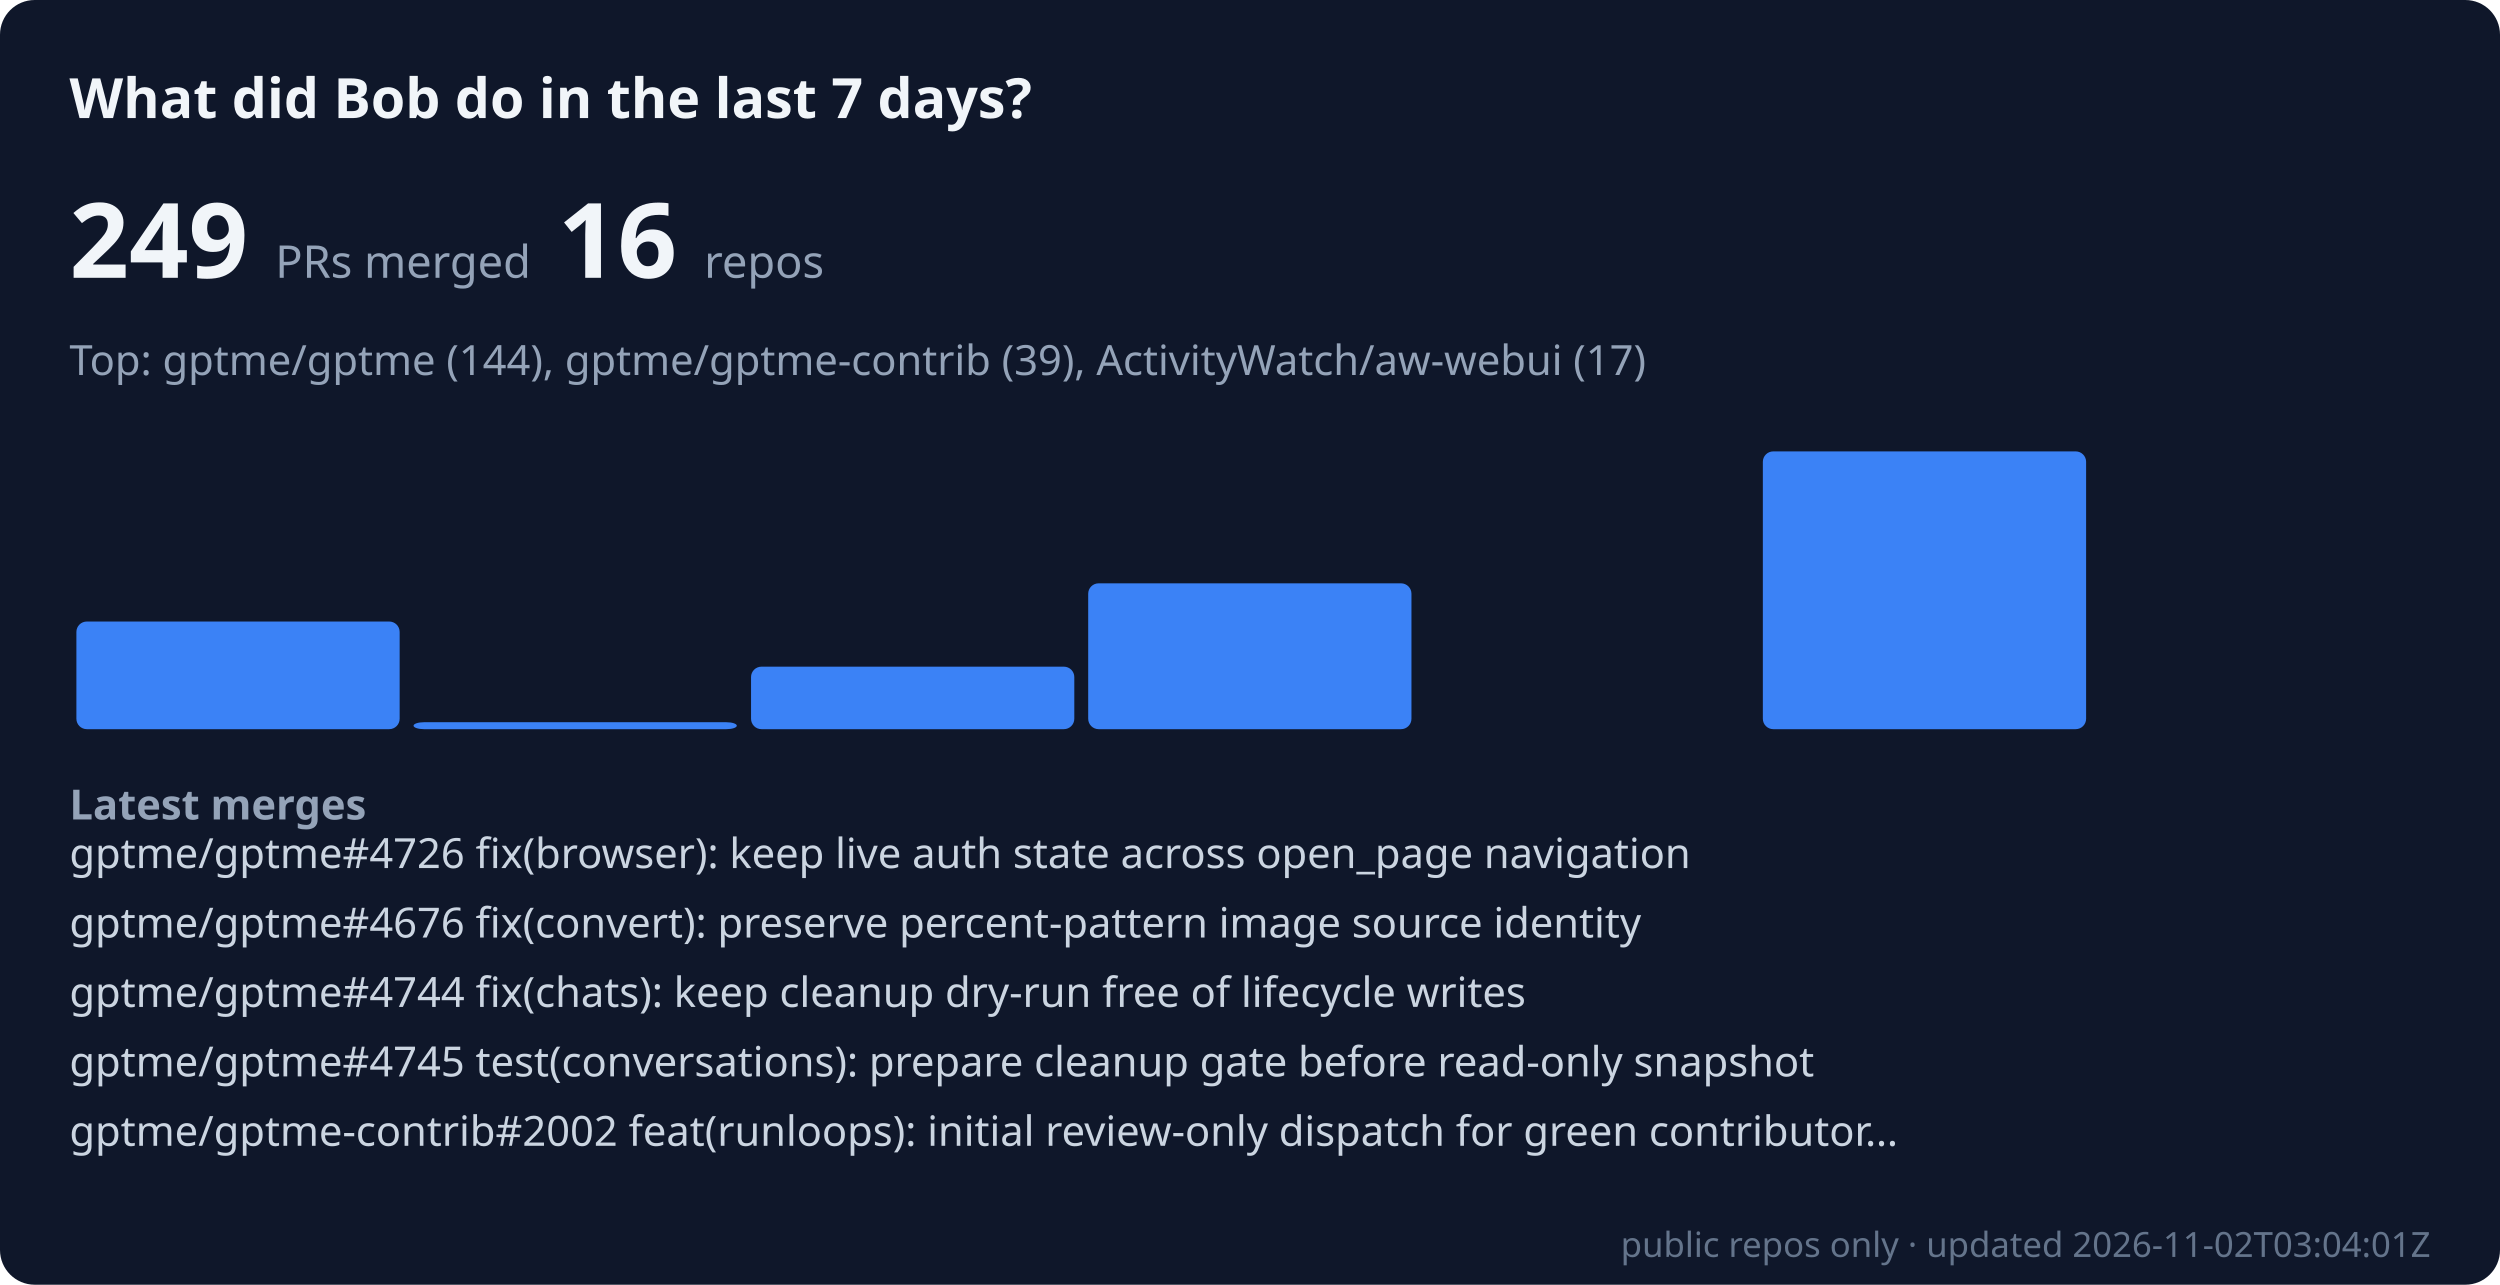
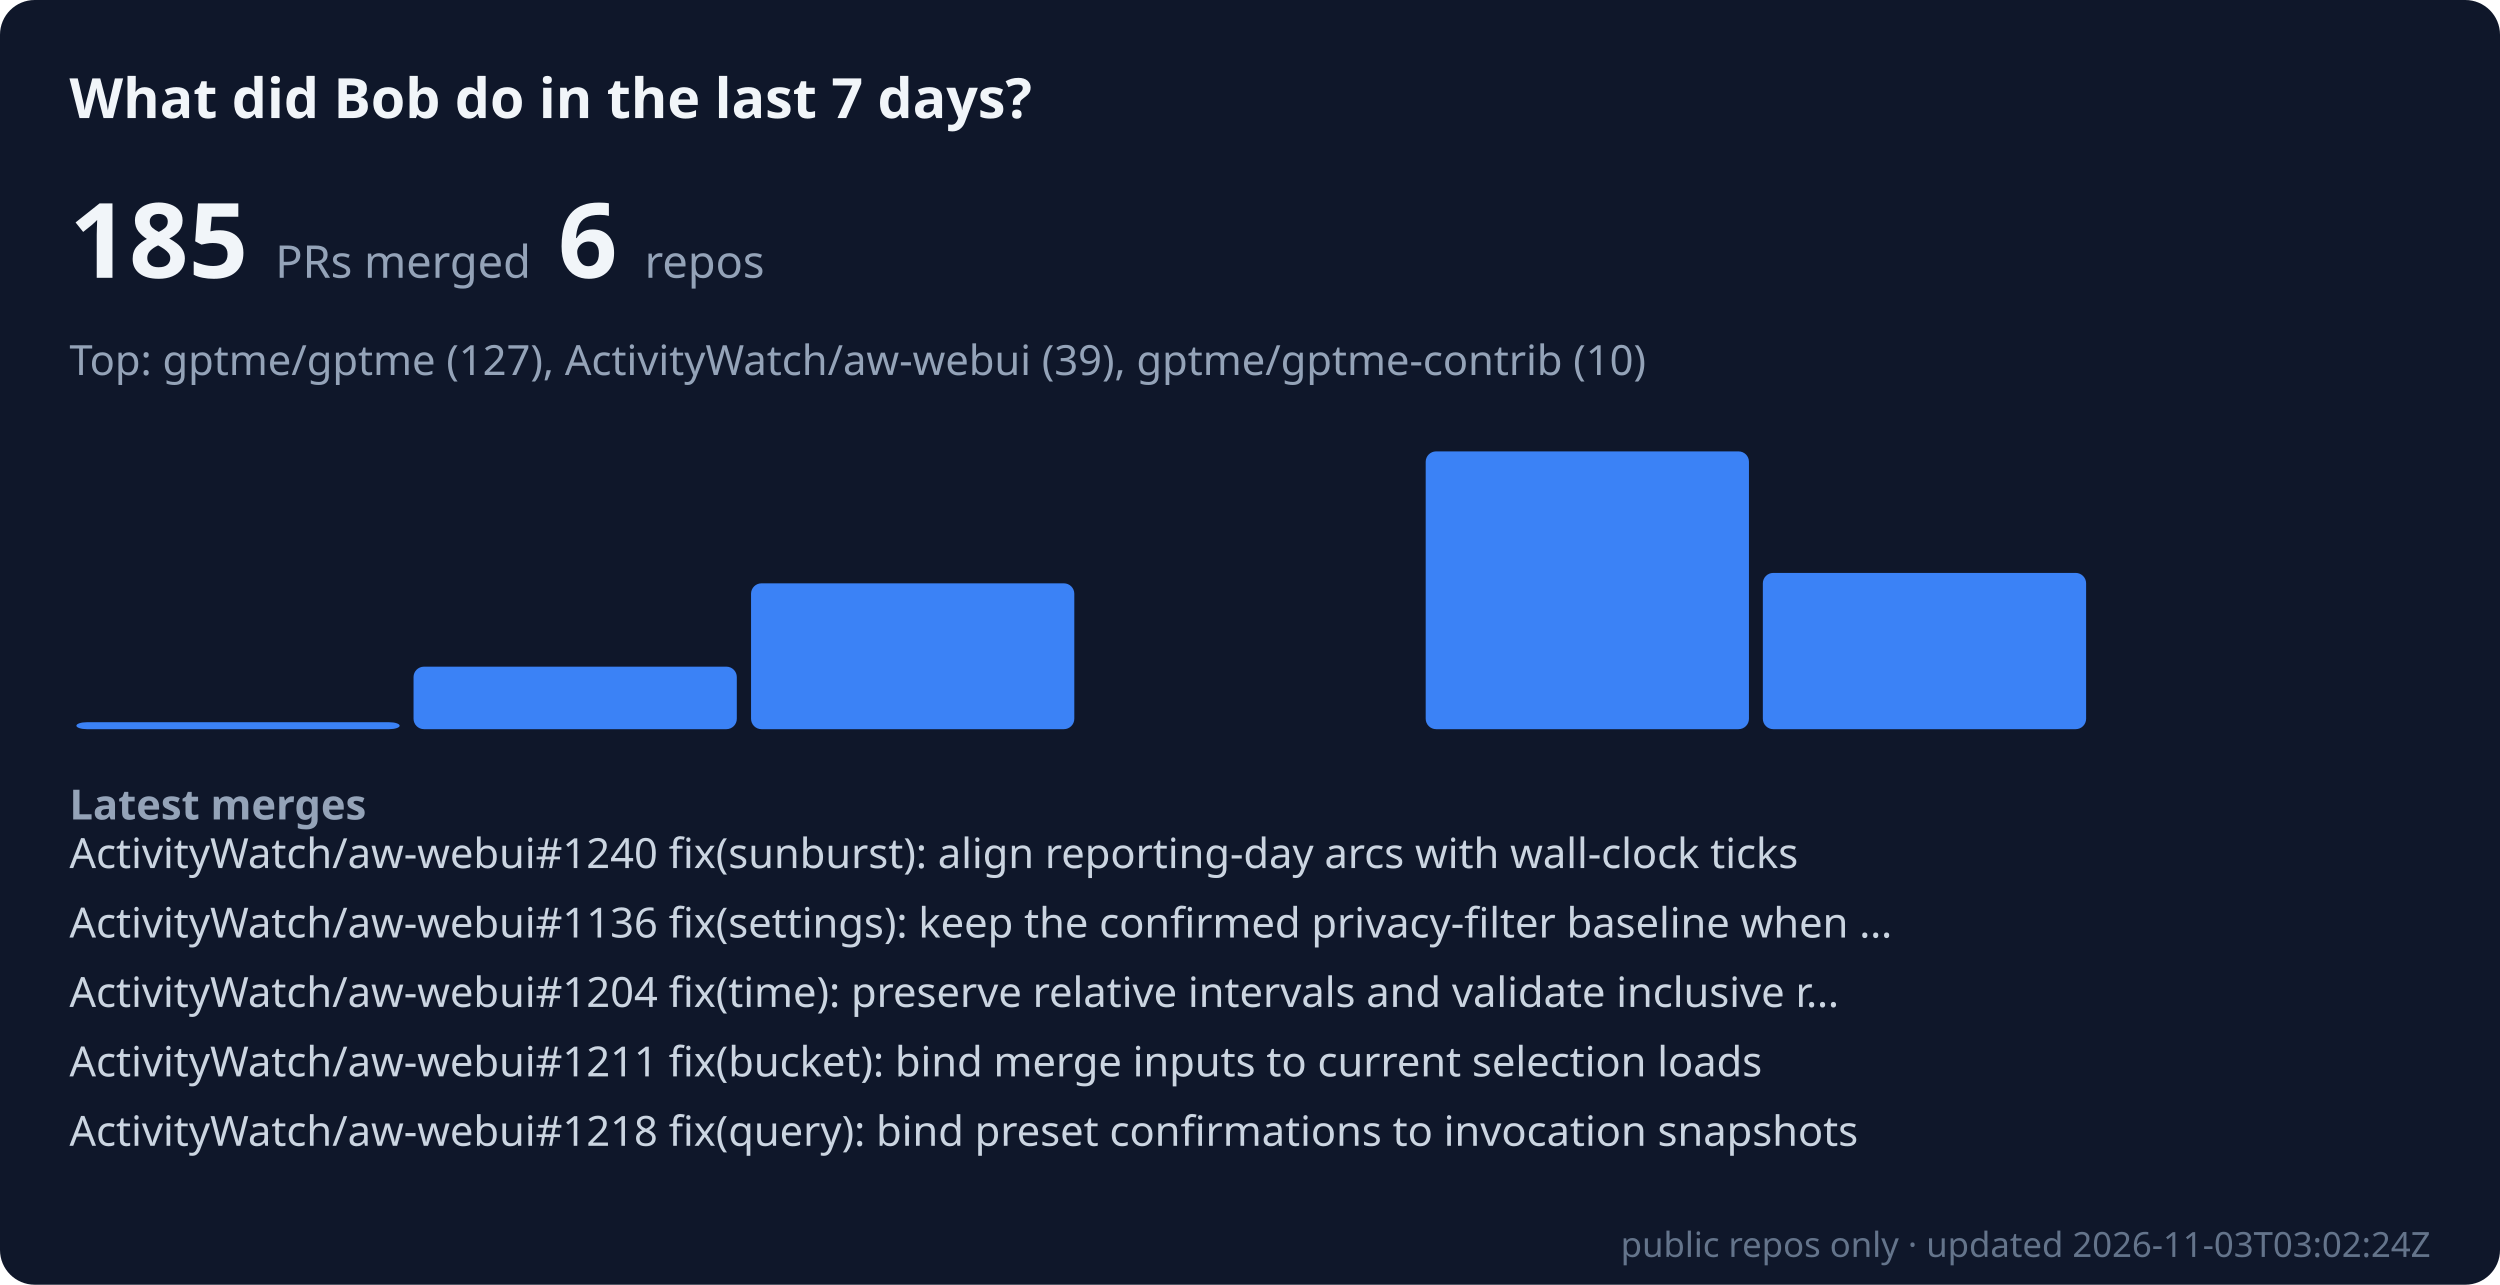
- <svg xmlns="http://www.w3.org/2000/svg" viewBox="0 0 720 370" width="100%" role="img" aria-label="Bob merged 249 public PRs across 16 repos in the last 7 days" font-family="system-ui, sans-serif">
+ <svg xmlns="http://www.w3.org/2000/svg" viewBox="0 0 720 370" width="100%" role="img" aria-label="Bob merged 185 public PRs across 6 repos in the last 7 days" font-family="system-ui, sans-serif">
  <rect width="720" height="370" rx="10" fill="#0f172a" />
  <text x="20" y="34" font-size="16" font-weight="600" fill="#f1f5f9">What did Bob do in the last 7 days?</text>
-   <text x="20" y="80" font-size="30" font-weight="700" fill="#f1f5f9">249 <tspan font-size="13" font-weight="400" fill="#94a3b8">PRs merged</tspan>  16 <tspan font-size="13" font-weight="400" fill="#94a3b8">repos</tspan>
+   <text x="20" y="80" font-size="30" font-weight="700" fill="#f1f5f9">185 <tspan font-size="13" font-weight="400" fill="#94a3b8">PRs merged</tspan>  6 <tspan font-size="13" font-weight="400" fill="#94a3b8">repos</tspan>
  </text>
-   <text x="20" y="108" font-size="12" fill="#94a3b8">Top: gptme/gptme (144), gptme/gptme-contrib (39), ActivityWatch/aw-webui (17)</text>
-   <rect x="22.0" y="179" width="93.1" height="31" rx="3" fill="#3b82f6" />
-   <rect x="119.1" y="208" width="93.1" height="2" rx="3" fill="#3b82f6" />
-   <rect x="216.3" y="192" width="93.1" height="18" rx="3" fill="#3b82f6" />
-   <rect x="313.4" y="168" width="93.1" height="42" rx="3" fill="#3b82f6" />
-   <rect x="410.6" y="210" width="93.1" height="0" rx="3" fill="#3b82f6" />
-   <rect x="507.7" y="130" width="93.1" height="80" rx="3" fill="#3b82f6" />
+   <text x="20" y="108" font-size="12" fill="#94a3b8">Top: gptme/gptme (127), ActivityWatch/aw-webui (39), gptme/gptme-contrib (10)</text>
+   <rect x="22.0" y="208" width="93.1" height="2" rx="3" fill="#3b82f6" />
+   <rect x="119.1" y="192" width="93.1" height="18" rx="3" fill="#3b82f6" />
+   <rect x="216.3" y="168" width="93.1" height="42" rx="3" fill="#3b82f6" />
+   <rect x="313.4" y="210" width="93.1" height="0" rx="3" fill="#3b82f6" />
+   <rect x="410.6" y="130" width="93.1" height="80" rx="3" fill="#3b82f6" />
+   <rect x="507.7" y="165" width="93.1" height="45" rx="3" fill="#3b82f6" />
  <rect x="604.9" y="210" width="93.1" height="0" rx="3" fill="#3b82f6" />
  <text x="20" y="236" font-size="12" font-weight="600" fill="#94a3b8">Latest merges</text>
-   <text x="20" y="250" font-size="12" fill="#cbd5e1">gptme/gptme#4726 fix(browser): keep live auth state across open_page navigation</text>
-   <text x="20" y="270" font-size="12" fill="#cbd5e1">gptme/gptme#4676 fix(convert): preserve percent-pattern image source identity</text>
-   <text x="20" y="290" font-size="12" fill="#cbd5e1">gptme/gptme#4744 fix(chats): keep cleanup dry-run free of lifecycle writes</text>
-   <text x="20" y="310" font-size="12" fill="#cbd5e1">gptme/gptme#4745 test(conversations): prepare cleanup gate before read-only snapshot</text>
-   <text x="20" y="330" font-size="12" fill="#cbd5e1">gptme/gptme-contrib#2002 feat(runloops): initial review-only dispatch for green contributor…</text>
-   <text x="700" y="362" font-size="10" text-anchor="end" fill="#64748b">public repos only · updated 2026-11-02T03:04:01Z</text>
+   <text x="20" y="250" font-size="12" fill="#cbd5e1">ActivityWatch/aw-webui#1240 fix(sunburst): align reporting-day arcs with wall-clock ticks</text>
+   <text x="20" y="270" font-size="12" fill="#cbd5e1">ActivityWatch/aw-webui#1136 fix(settings): keep the confirmed privacy-filter baseline when …</text>
+   <text x="20" y="290" font-size="12" fill="#cbd5e1">ActivityWatch/aw-webui#1204 fix(time): preserve relative intervals and validate inclusive r…</text>
+   <text x="20" y="310" font-size="12" fill="#cbd5e1">ActivityWatch/aw-webui#1211 fix(bucket): bind merge inputs to current selection loads</text>
+   <text x="20" y="330" font-size="12" fill="#cbd5e1">ActivityWatch/aw-webui#1218 fix(query): bind preset confirmations to invocation snapshots</text>
+   <text x="700" y="362" font-size="10" text-anchor="end" fill="#64748b">public repos only · updated 2026-11-03T03:02:24Z</text>
</svg>
